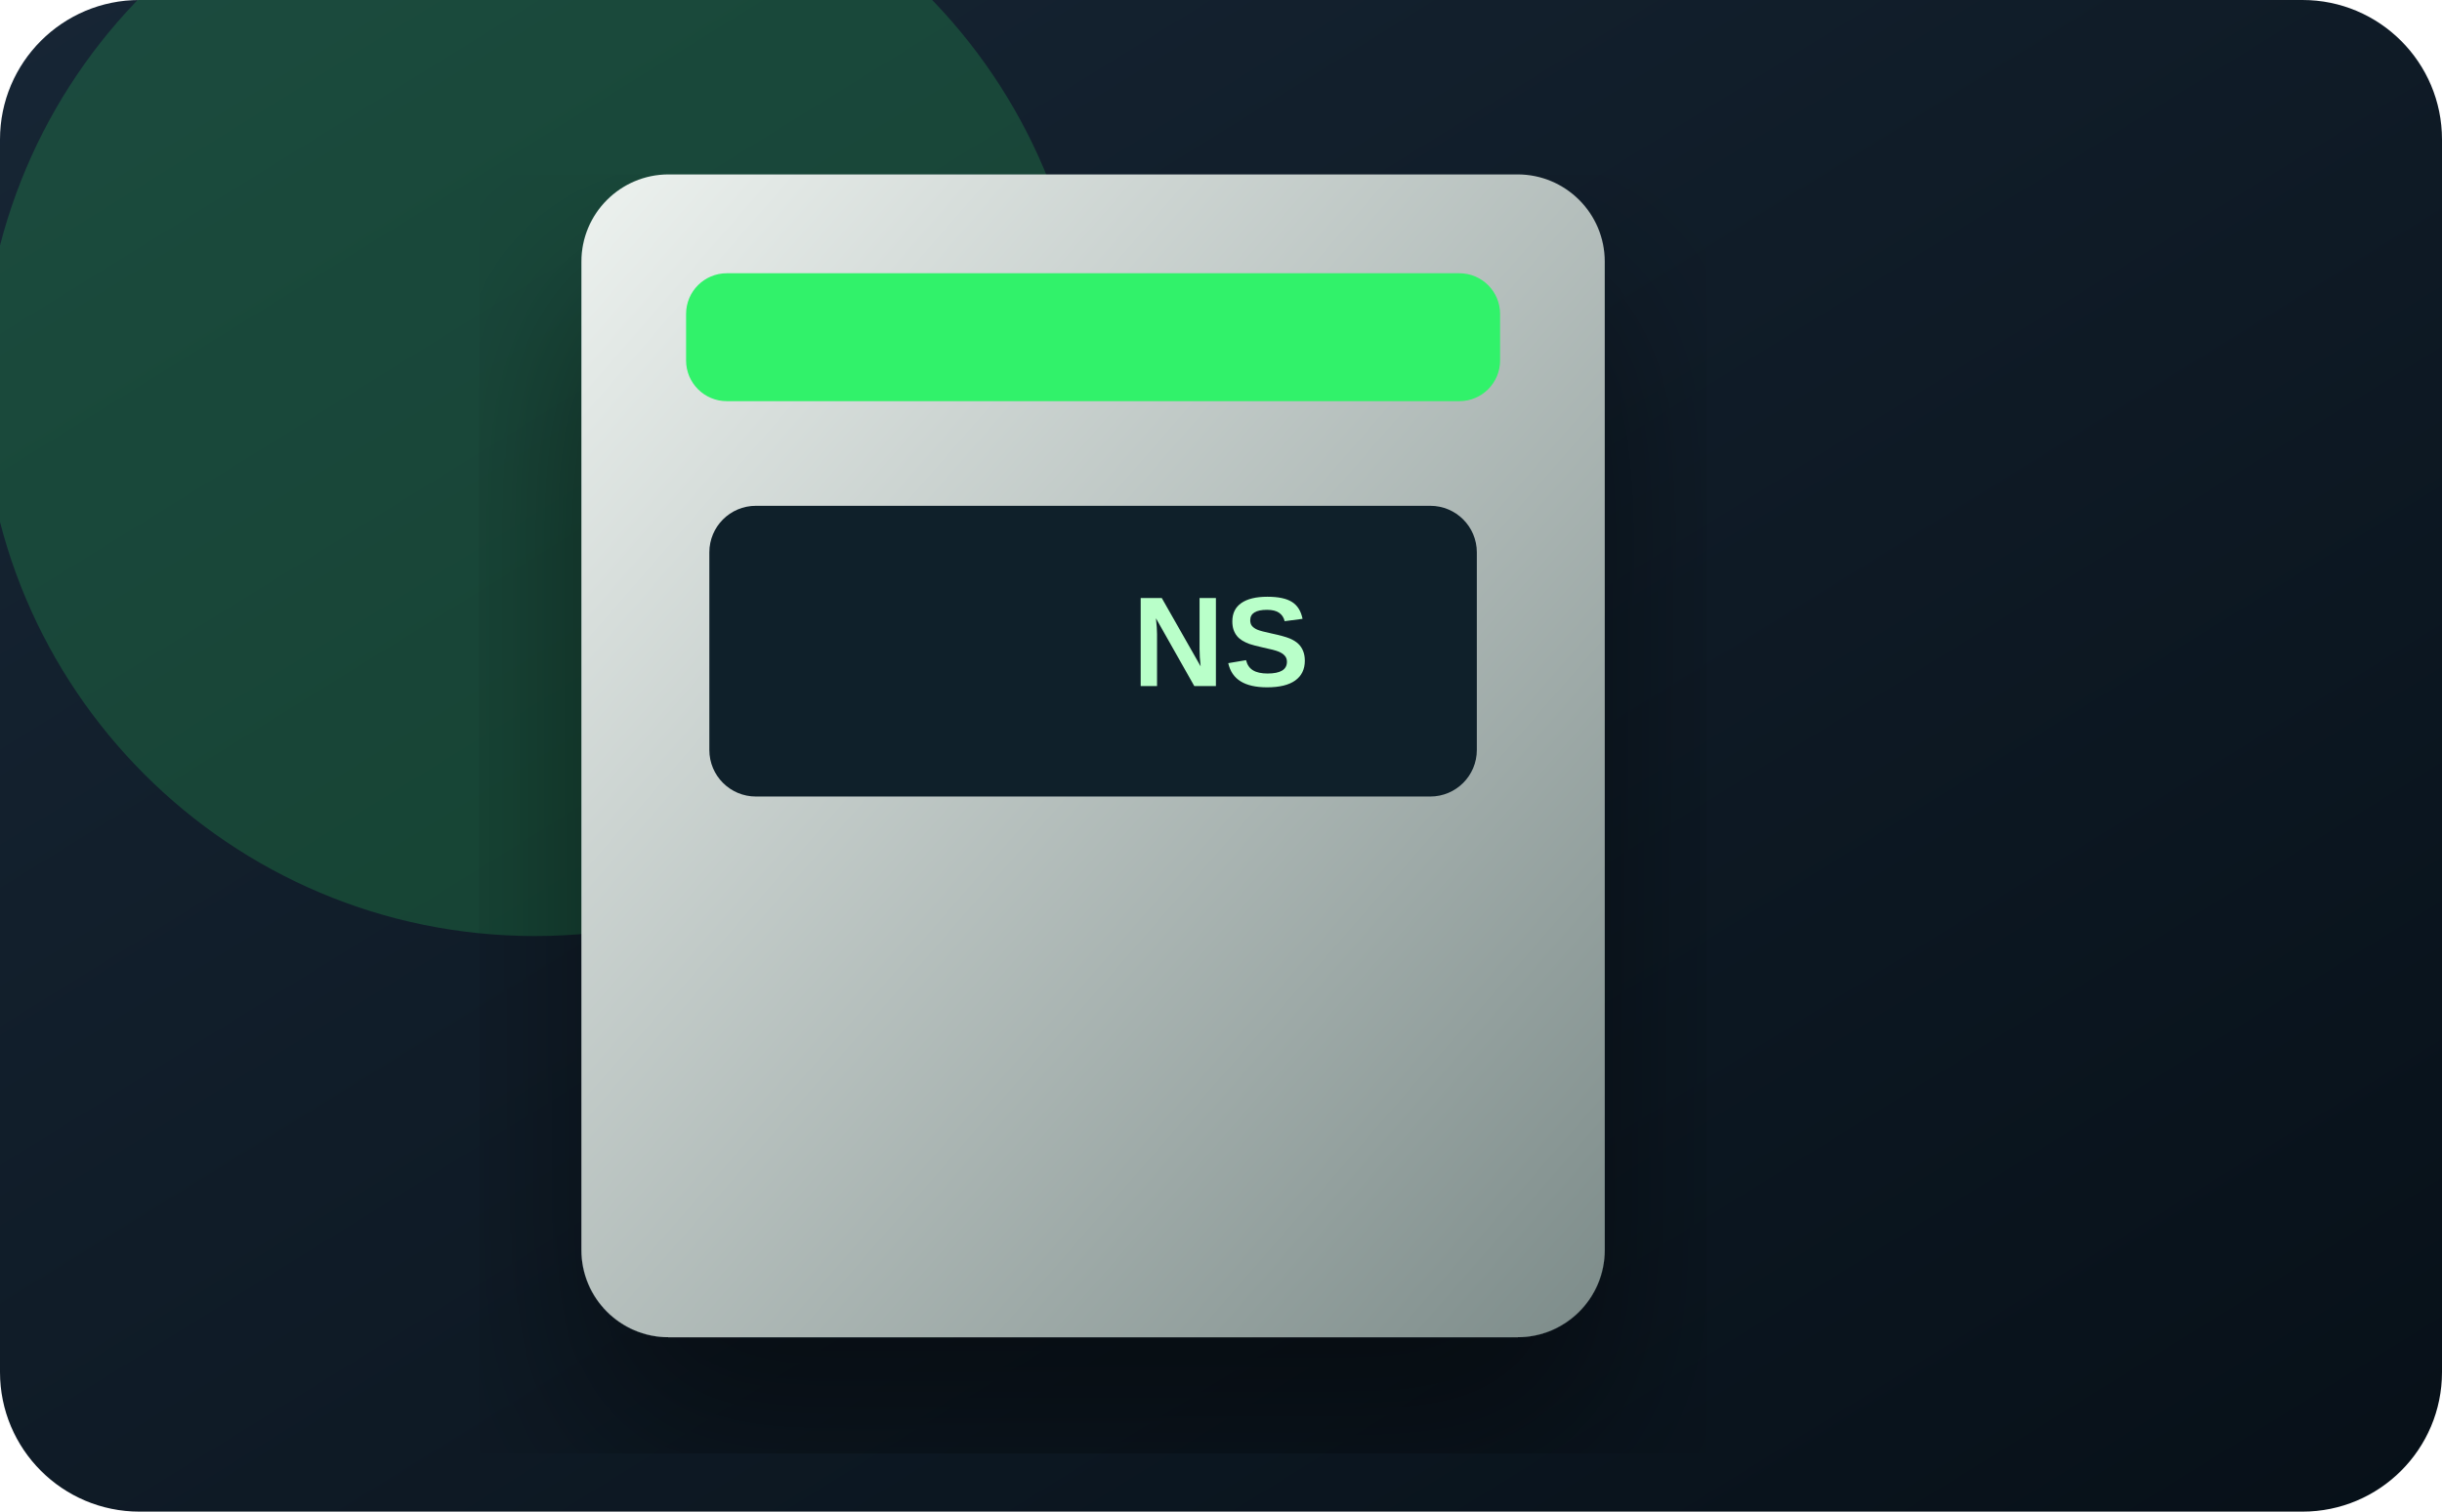
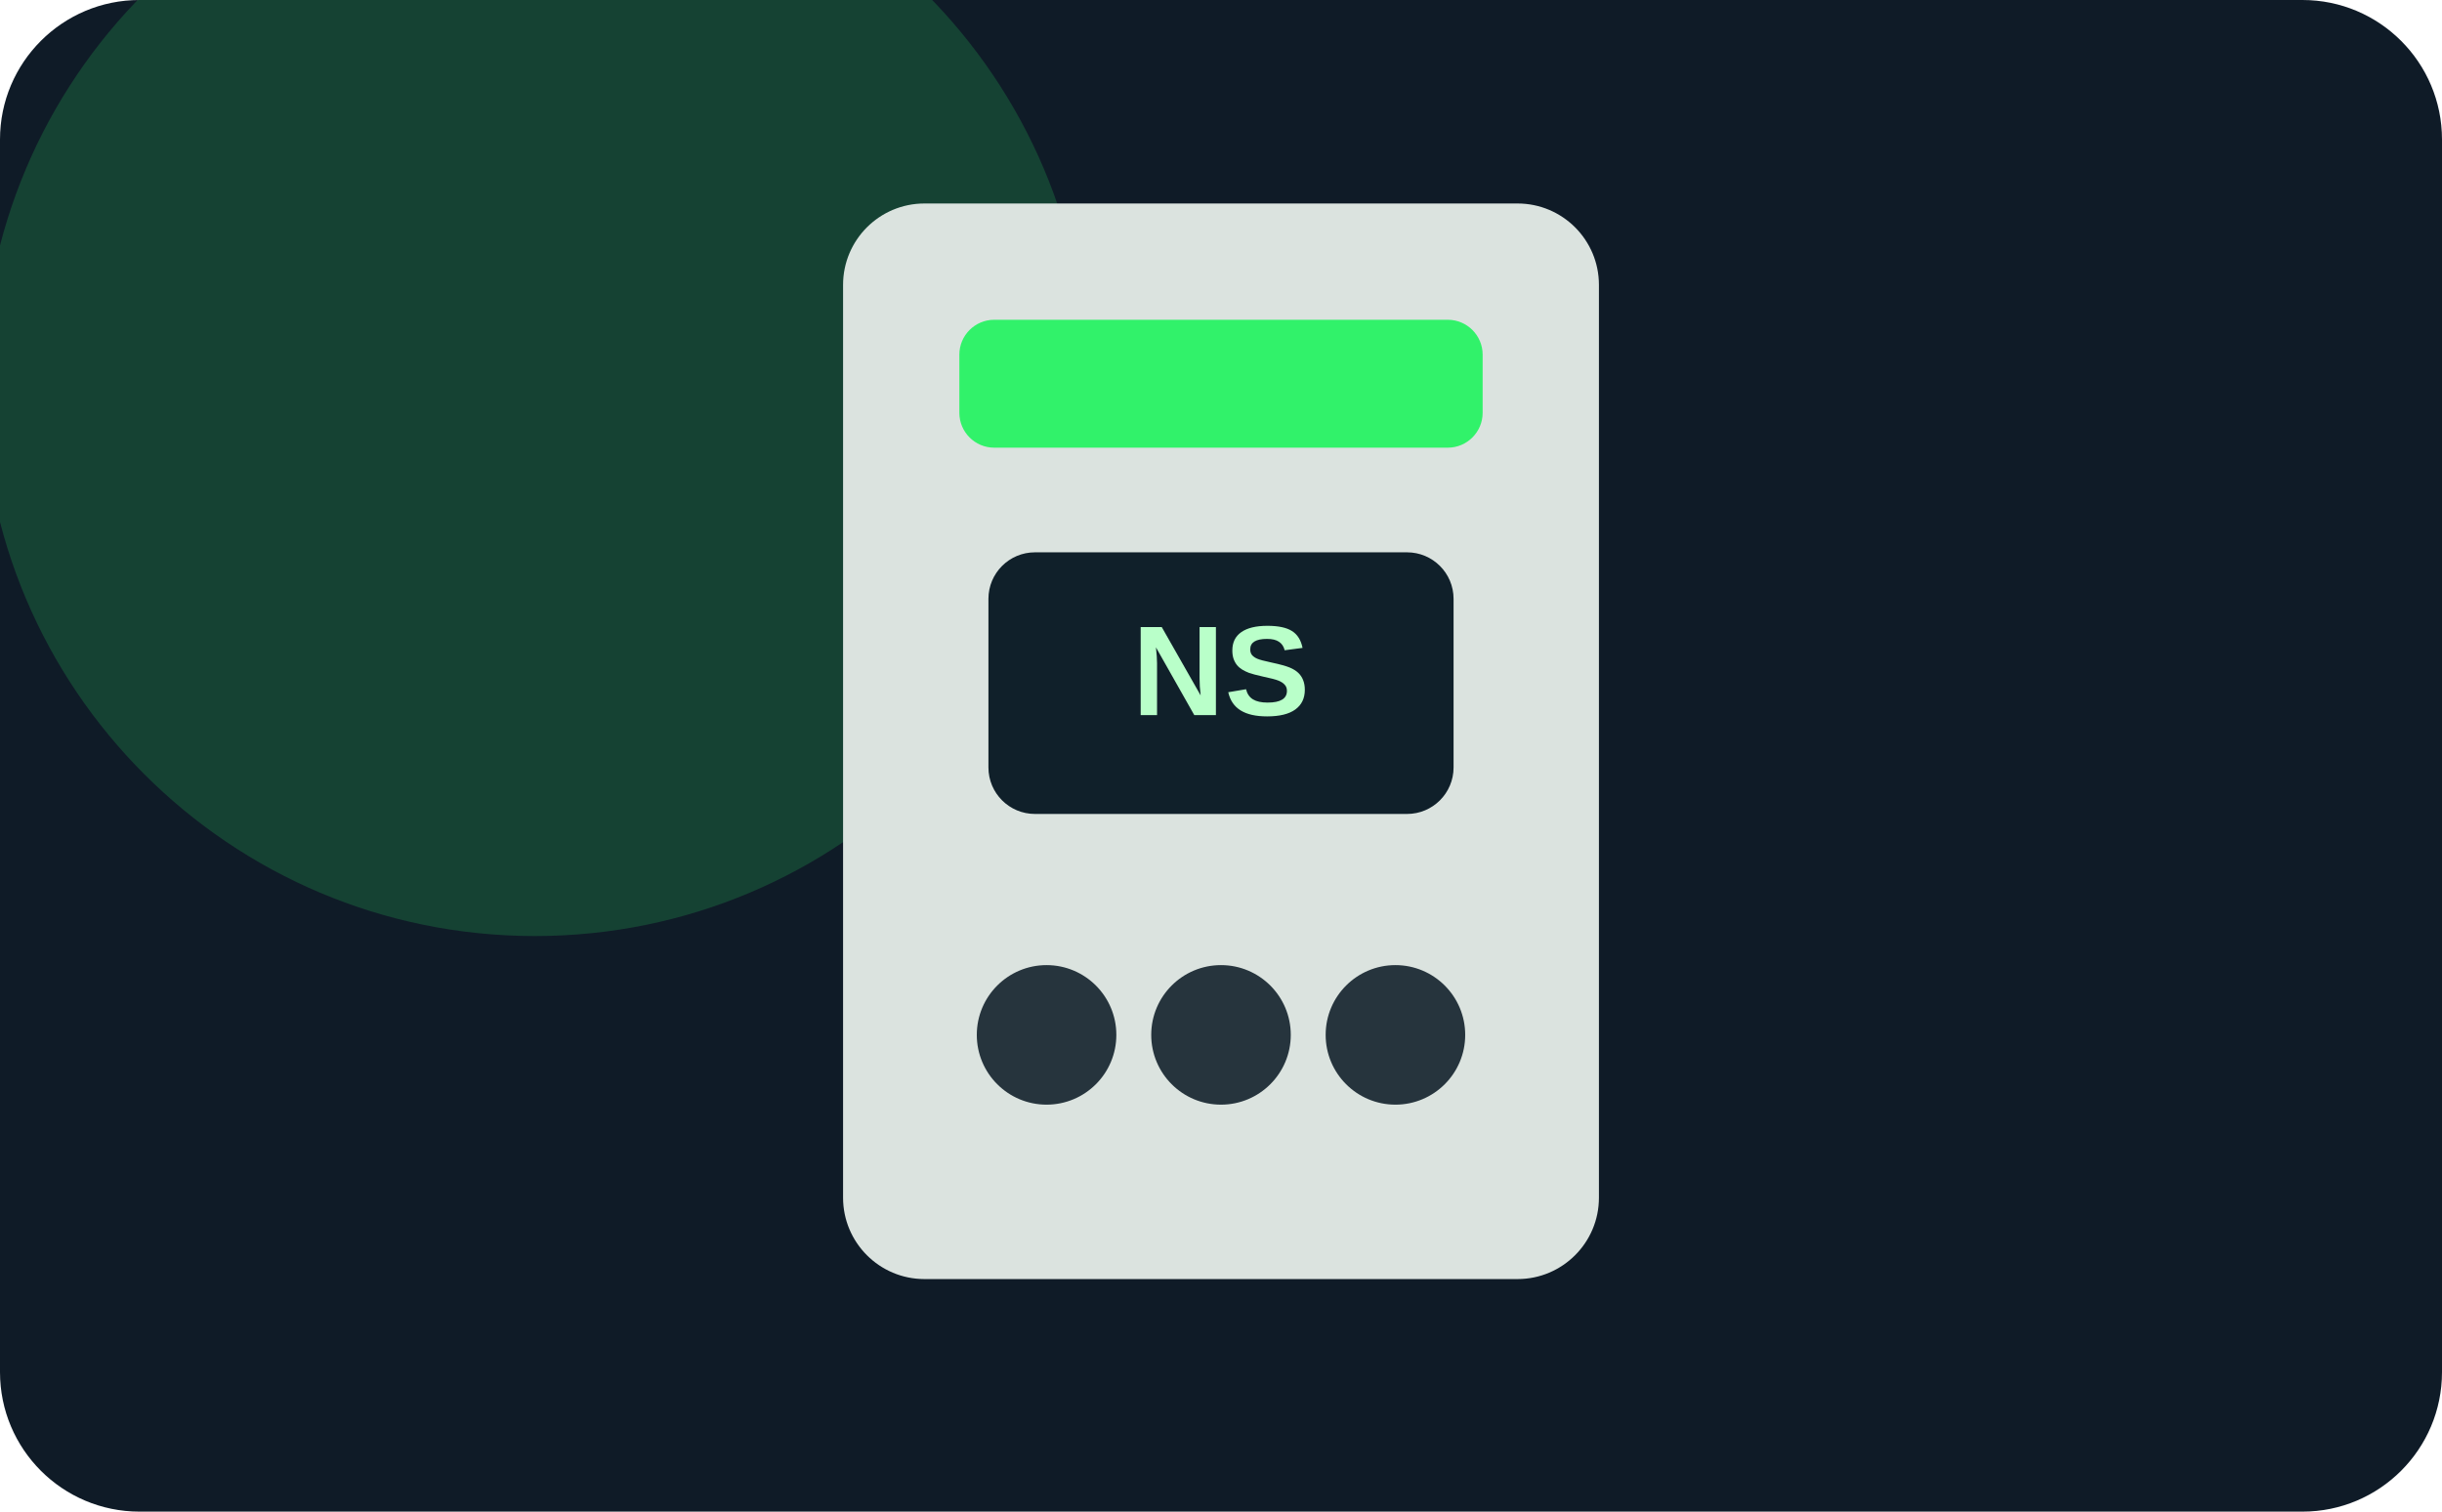
<svg xmlns="http://www.w3.org/2000/svg" width="420" height="260" viewBox="0 0 420 260">
-   <defs>
-     <linearGradient id="bg" x1="0" x2="1" y1="0" y2="1">
-       <stop offset="0" stop-color="#172635" />
-       <stop offset="1" stop-color="#071018" />
-     </linearGradient>
-     <linearGradient id="body" x1="0" x2="1" y1="0" y2="1">
-       <stop offset="0" stop-color="#edf2ef" />
-       <stop offset="1" stop-color="#7d8c8a" />
-     </linearGradient>
-     <filter id="s">
-       <feDropShadow dx="0" dy="20" stdDeviation="16" flood-color="#000" flood-opacity=".45" />
-     </filter>
-   </defs>
-   <rect width="420" height="260" rx="24" fill="url(#bg)" />
+   <rect width="420" height="260" rx="24" fill="#0f1b27" />
  <circle cx="92" cy="66" r="95" fill="#31f26a" opacity=".18" />
-   <rect x="100" y="30" width="176" height="200" rx="15" fill="url(#body)" filter="url(#s)" />
-   <rect x="118" y="47" width="140" height="22" rx="7" fill="#31f26a" />
-   <rect x="122" y="87" width="132" height="50" rx="8" fill="#0f202a" />
-   <text x="210" y="118" fill="#b9ffc9" font-family="Arial" font-size="22" font-weight="700" text-anchor="middle">NS</text>
+   <rect x="145" y="35" width="130" height="185" rx="14" fill="#dbe3df" />
+   <rect x="165" y="55" width="90" height="22" rx="6" fill="#31f26a" />
+   <rect x="170" y="95" width="80" height="45" rx="8" fill="#10202a" />
+   <text x="210" y="123" fill="#b9ffc9" font-family="Arial" font-size="22" font-weight="700" text-anchor="middle">NS</text>
+   <circle cx="180" cy="178" r="12" fill="#26343d" />
+   <circle cx="210" cy="178" r="12" fill="#26343d" />
+   <circle cx="240" cy="178" r="12" fill="#26343d" />
</svg>
